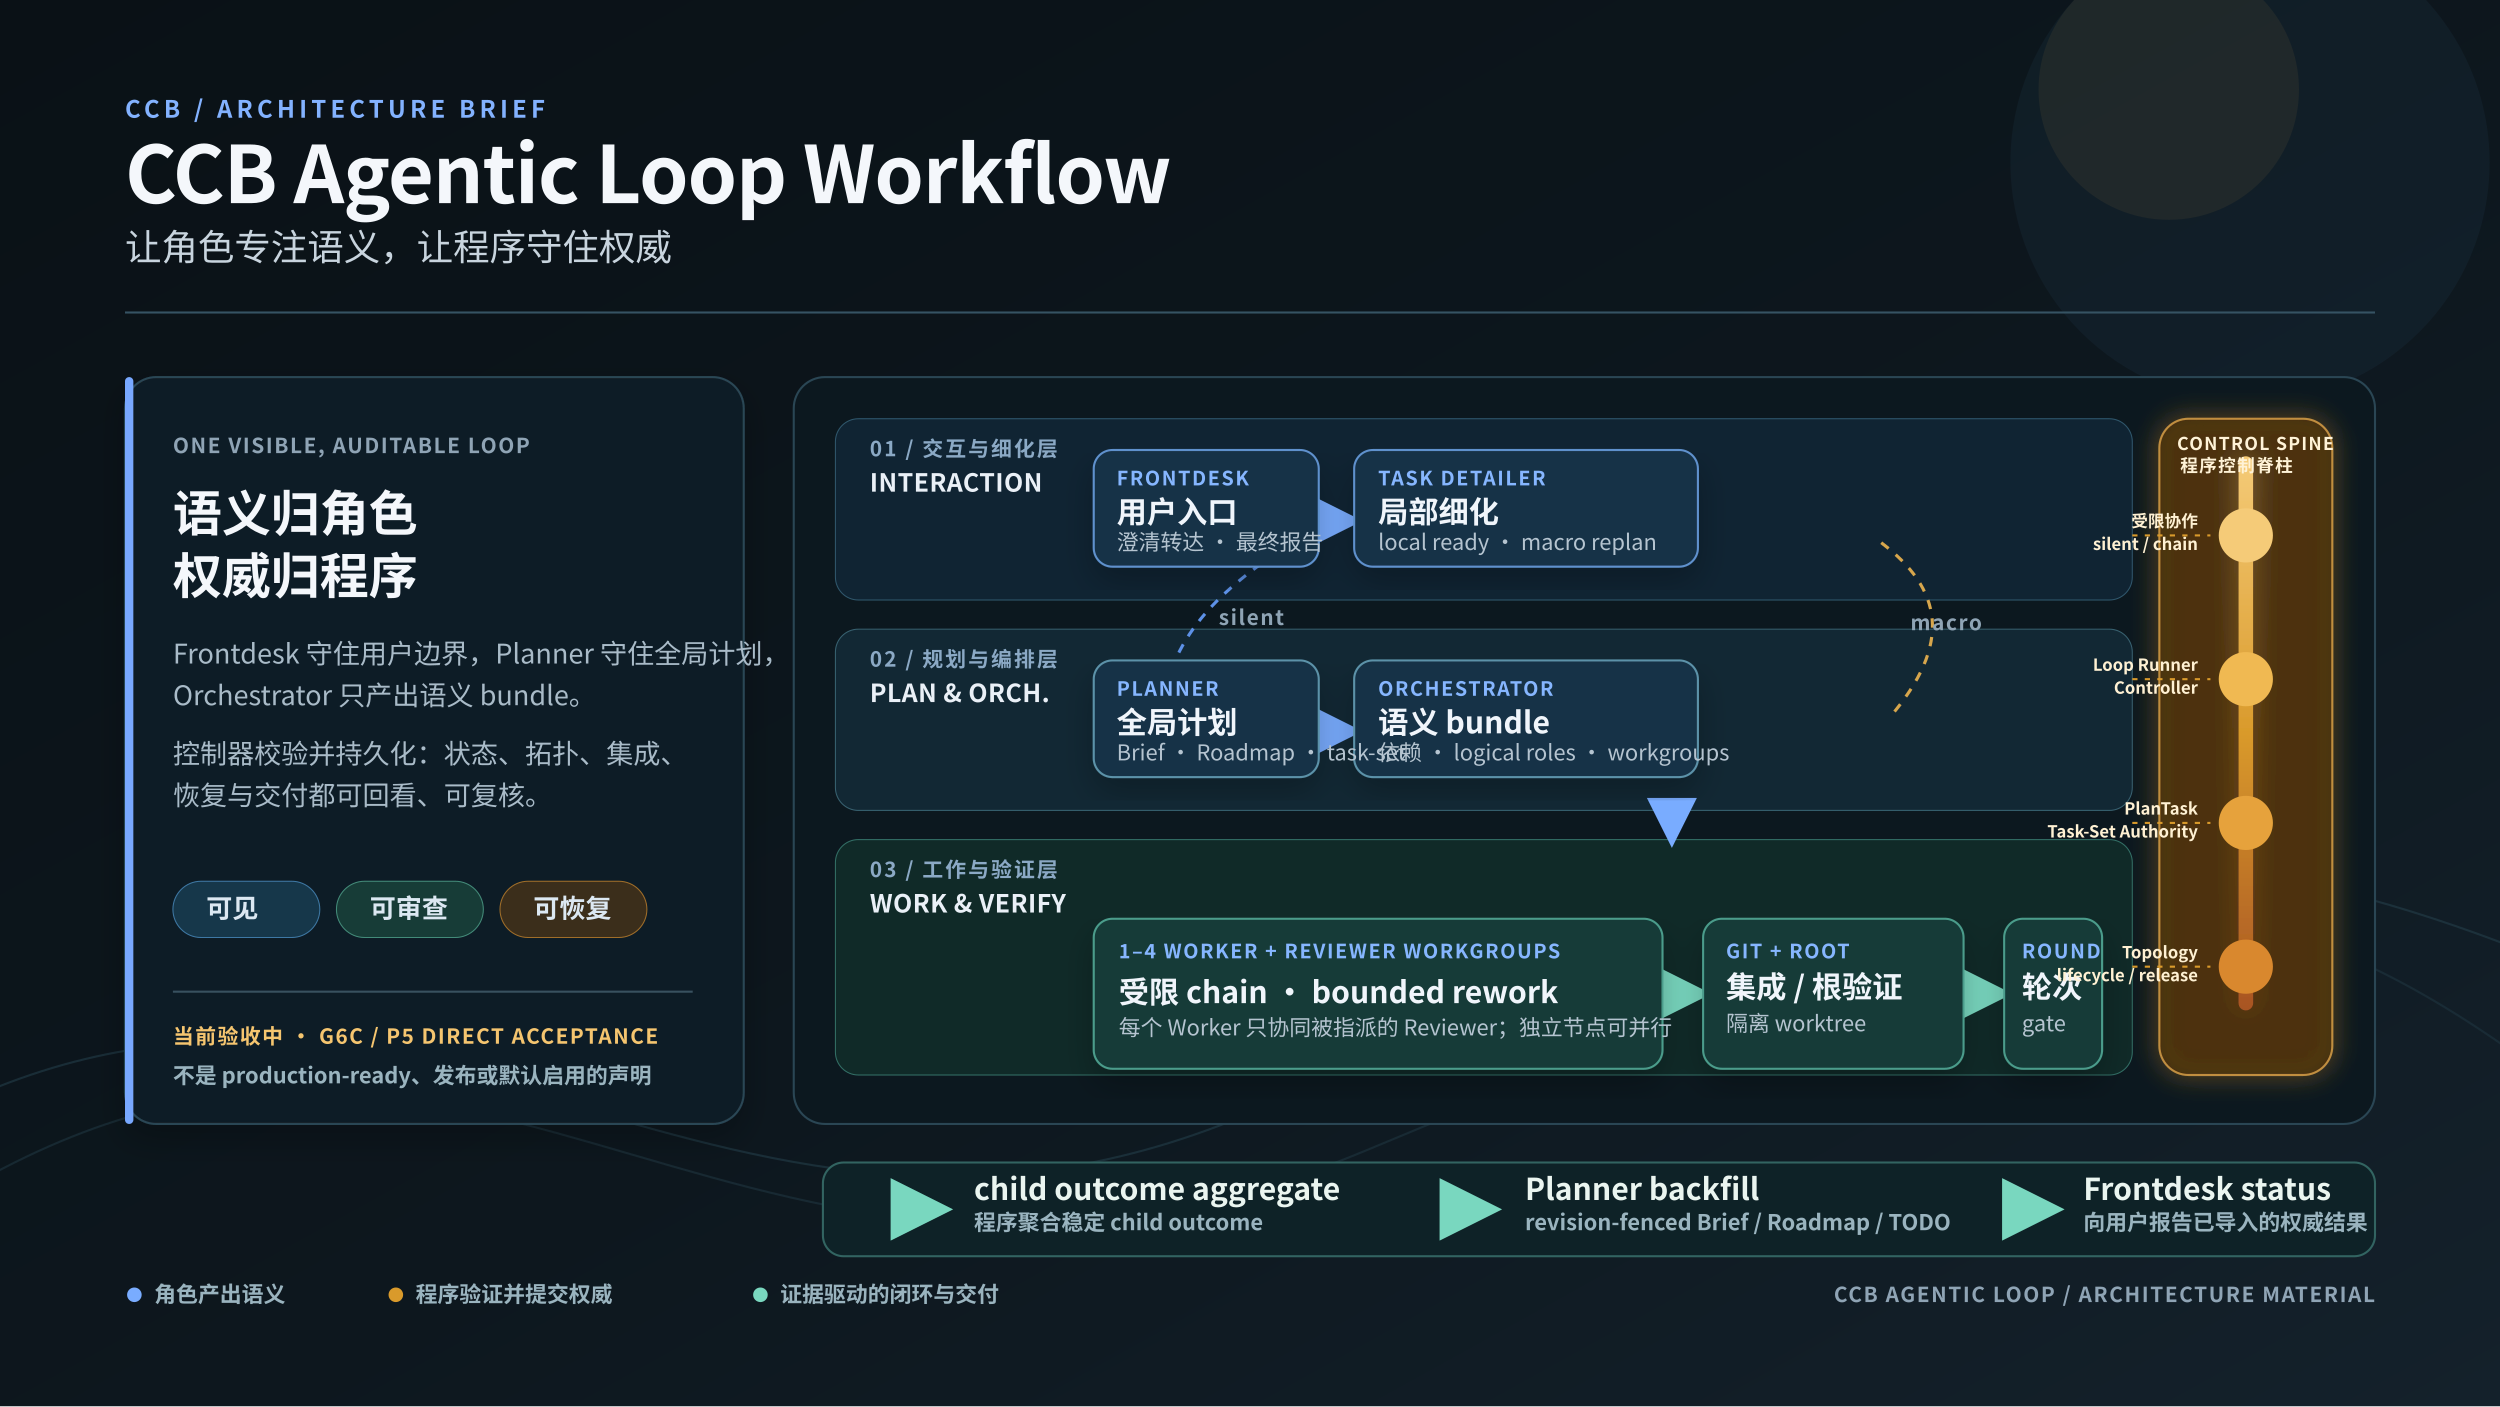
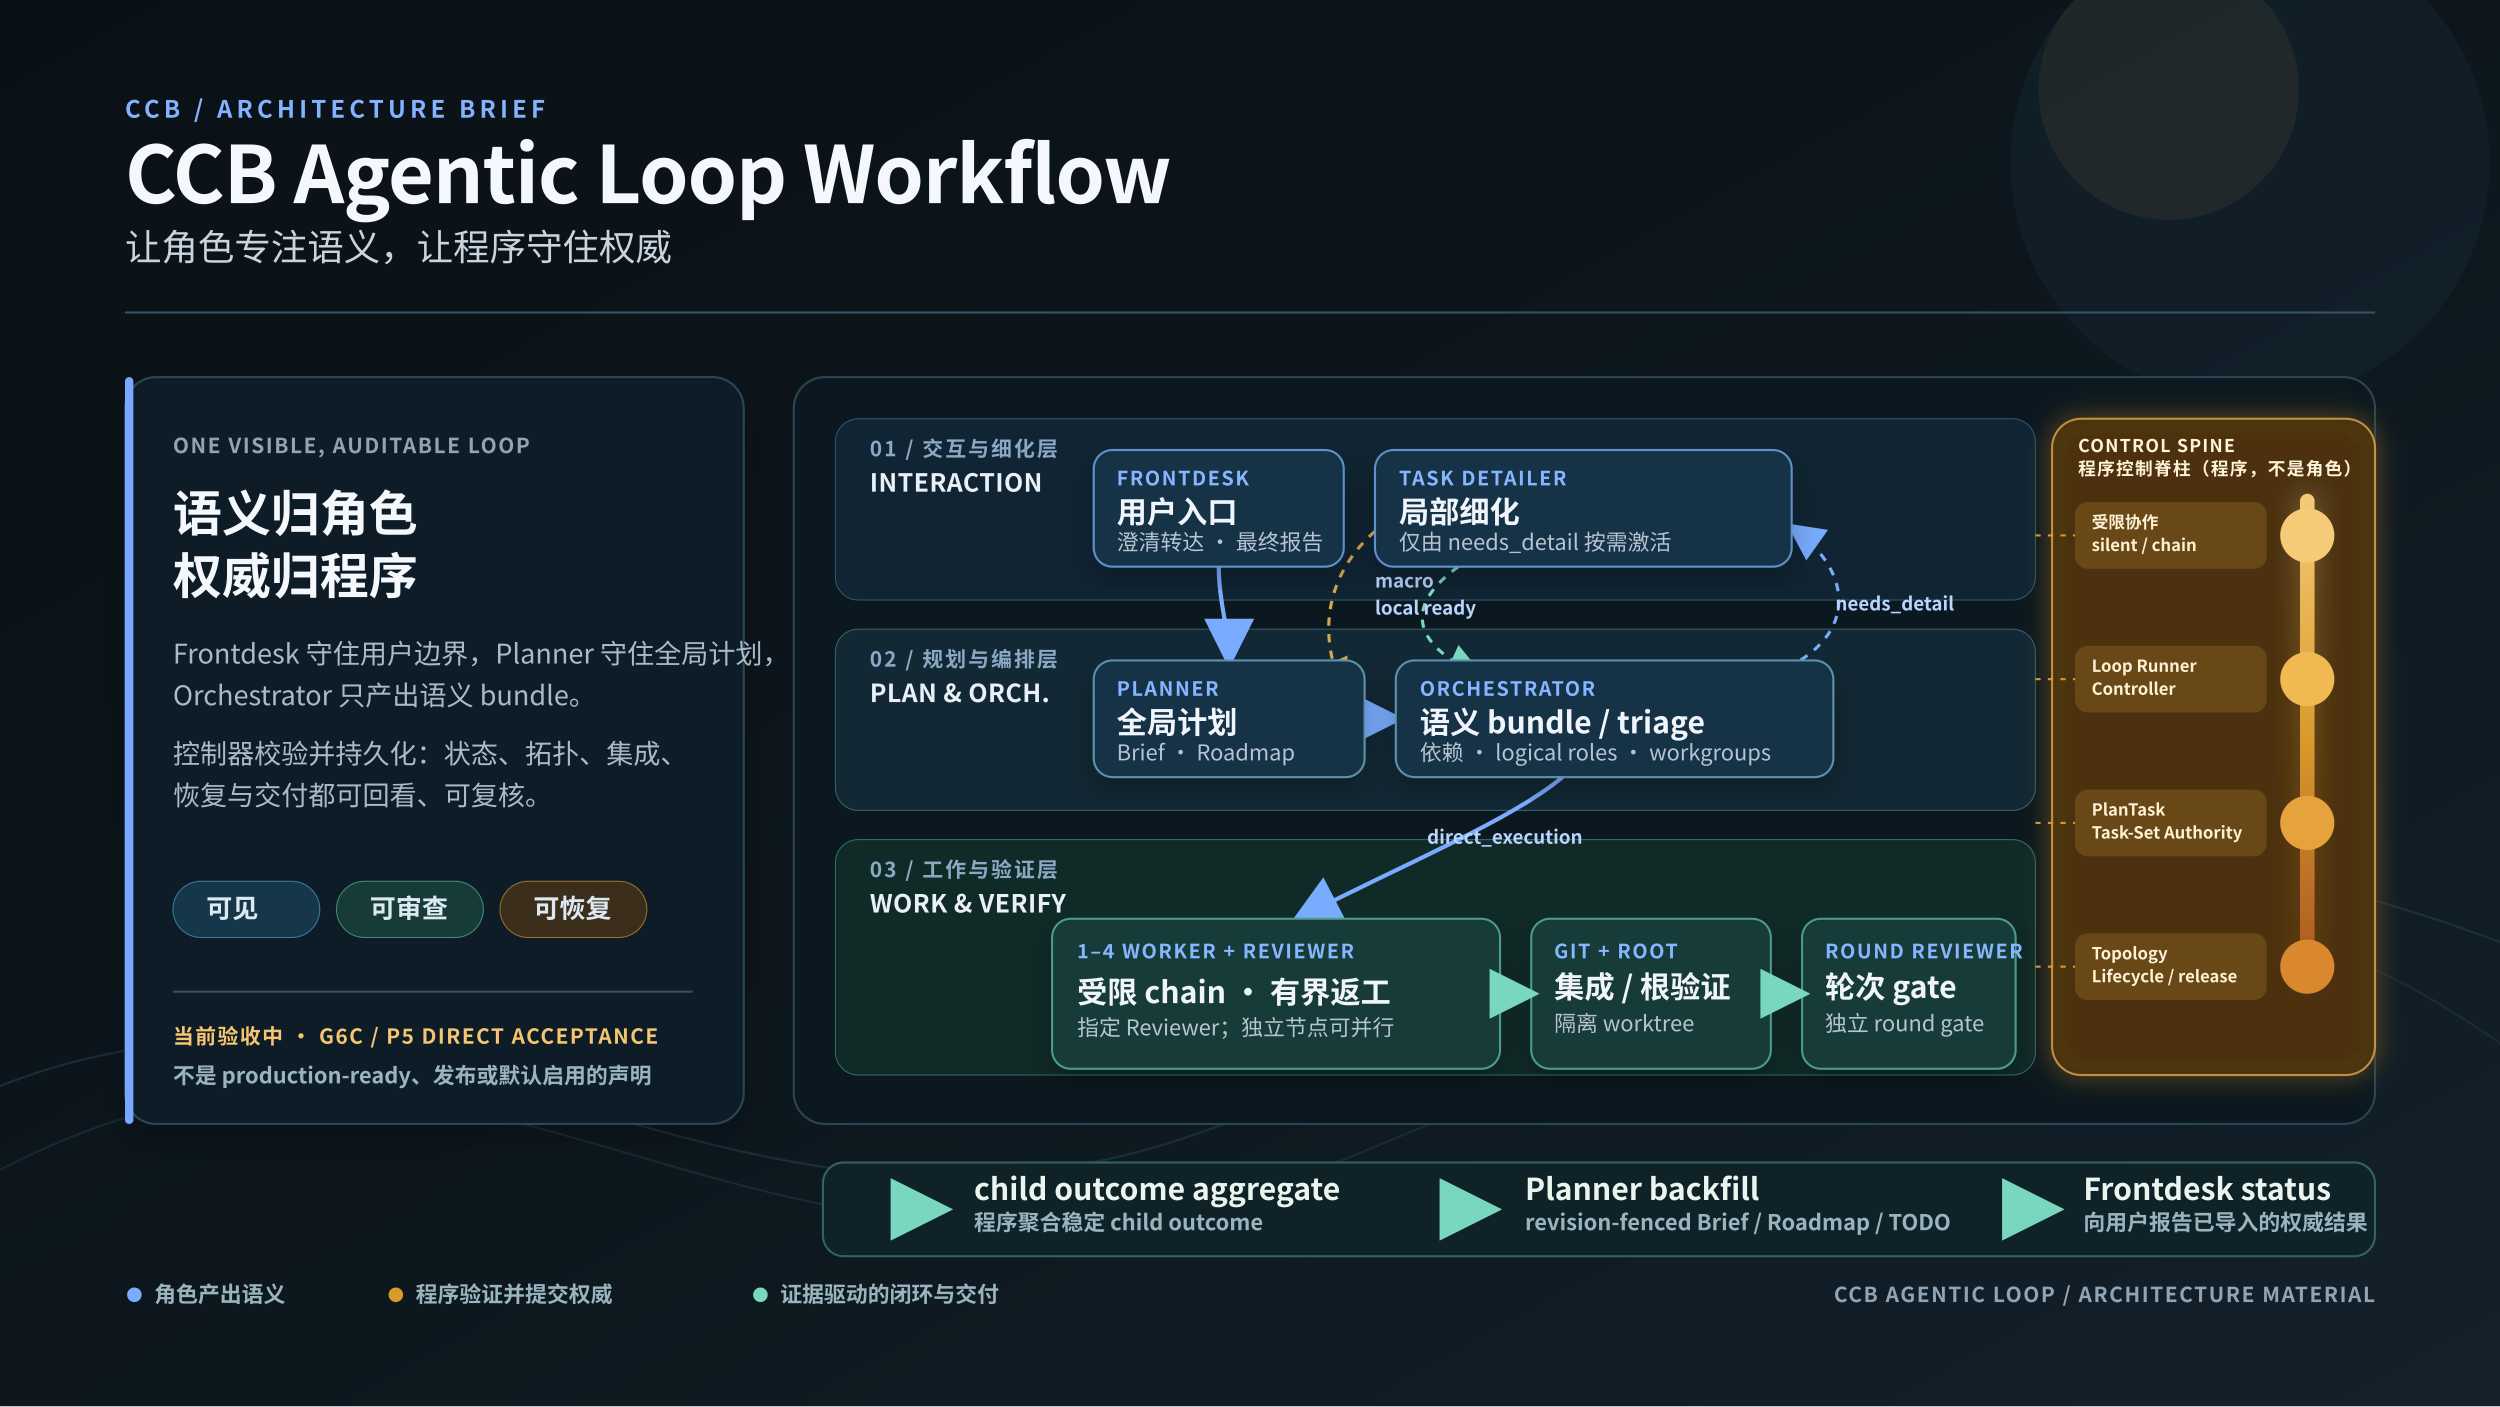
<svg xmlns="http://www.w3.org/2000/svg" width="2400" height="1350" viewBox="0 0 2400 1350" role="img" aria-labelledby="title desc">
  <defs>
    <linearGradient id="bg" x1="0" y1="0" x2="1" y2="1">
      <stop offset="0" stop-color="#0A1116" />
      <stop offset="0.55" stop-color="#0D171E" />
      <stop offset="1" stop-color="#14212B" />
    </linearGradient>
    <linearGradient id="spine" x1="0" y1="0" x2="0" y2="1">
      <stop offset="0" stop-color="#F5CB78" />
      <stop offset="0.5" stop-color="#D99A2B" />
      <stop offset="1" stop-color="#A85422" />
    </linearGradient>
    <linearGradient id="line" x1="0" y1="0" x2="1" y2="0">
      <stop offset="0" stop-color="#5F8ED7" stop-opacity="0" />
      <stop offset="0.45" stop-color="#6BA4FF" />
      <stop offset="1" stop-color="#84D7C4" stop-opacity="0.25" />
    </linearGradient>
    <filter id="glow" x="-30%" y="-30%" width="160%" height="160%">
      <feGaussianBlur stdDeviation="12" result="blur" />
      <feMerge>
        <feMergeNode in="blur" />
        <feMergeNode in="SourceGraphic" />
      </feMerge>
    </filter>
    <filter id="softShadow" x="-10%" y="-10%" width="120%" height="130%">
      <feDropShadow dx="0" dy="14" stdDeviation="16" flood-color="#000000" flood-opacity="0.24" />
    </filter>
    <marker id="arrowBlue" markerWidth="12" markerHeight="12" refX="10" refY="6" orient="auto">
      <path d="M0,0 L12,6 L0,12 Z" fill="#79ACFF" />
    </marker>
    <marker id="arrowMint" markerWidth="12" markerHeight="12" refX="10" refY="6" orient="auto">
      <path d="M0,0 L12,6 L0,12 Z" fill="#79D7BF" />
    </marker>
+     <marker id="arrowAmber" markerWidth="12" markerHeight="12" refX="10" refY="6" orient="auto">
+       <path d="M0,0 L12,6 L0,12 Z" fill="#D7A64C" />
+     </marker>
    <style>
      text { font-family: "Noto Sans CJK SC", "Microsoft YaHei", "WenQuanYi Zen Hei", sans-serif; }
      .eyebrow { font-size: 23px; font-weight: 700; letter-spacing: 4px; fill: #83B2FF; }
      .title { font-size: 76px; font-weight: 800; letter-spacing: -1px; fill: #F4F7FB; }
      .subtitle { font-size: 35px; font-weight: 500; fill: #C8D4DE; }
      .left-lead { font-size: 47px; font-weight: 750; fill: #F4F7FB; }
      .left-body { font-size: 26px; font-weight: 400; fill: #A9BBC8; }
      .micro { font-size: 20px; font-weight: 650; letter-spacing: 1.5px; fill: #8FA4B5; }
      .pill { font-size: 25px; font-weight: 700; fill: #DCE8F2; }
      .layer-kicker { font-size: 20px; font-weight: 800; letter-spacing: 2px; fill: #8BA9C5; }
      .layer-title { font-size: 24px; font-weight: 800; letter-spacing: 0.4px; fill: #EAF0F7; }
      .card-title { font-size: 29px; font-weight: 800; fill: #F0F5FB; }
      .card-en { font-size: 19px; font-weight: 700; letter-spacing: 1.5px; fill: #86B6FF; }
      .card-body { font-size: 21px; font-weight: 450; fill: #B5C4D0; }
+       .flow-label { font-size: 18px; font-weight: 800; fill: #B9D4FF; }
      .spine-title { font-size: 17px; font-weight: 800; letter-spacing: 1.2px; fill: #FFF3D7; }
      .spine-body { font-size: 16px; font-weight: 650; fill: #FFF1D3; }
      .foot-strong { font-size: 29px; font-weight: 800; fill: #EAF5F0; }
      .foot { font-size: 21px; font-weight: 550; fill: #9AB4BF; }
      .status { font-size: 20px; font-weight: 800; letter-spacing: 1.4px; fill: #F5C56F; }
    </style>
  </defs>
  <rect width="2400" height="1350" fill="url(#bg)" />
  <path d="M-80 1080 C400 820, 690 1300, 1220 1060 S2020 730, 2510 950" fill="none" stroke="#25414D" stroke-width="2" opacity="0.55" />
  <path d="M-20 1134 C470 860, 720 1350, 1310 1105 S2090 770, 2440 1030" fill="none" stroke="#1D333D" stroke-width="2" opacity="0.65" />
  <circle cx="2160" cy="156" r="230" fill="#315878" opacity="0.11" />
  <circle cx="2082" cy="86" r="125" fill="#D29F4B" opacity="0.08" />
  <g transform="translate(120 113)">
    <text class="eyebrow">CCB / ARCHITECTURE BRIEF</text>
    <text y="82" class="title">CCB Agentic Loop Workflow</text>
    <text y="137" class="subtitle">让角色专注语义，让程序守住权威</text>
  </g>
  <line x1="120" y1="300" x2="2280" y2="300" stroke="#365363" stroke-width="2" />
  <g filter="url(#softShadow)">
    <rect x="120" y="362" width="594" height="717" rx="30" fill="#101D25" stroke="#2B4655" stroke-width="2" />
    <rect x="120" y="362" width="8" height="717" rx="4" fill="#78A8FF" />
  </g>
  <text x="166" y="435" class="micro">ONE VISIBLE, AUDITABLE LOOP</text>
  <text x="166" y="510" class="left-lead">语义归角色</text>
  <text x="166" y="570" class="left-lead">权威归程序</text>
  <text x="166" y="637" class="left-body">Frontdesk 守住用户边界，Planner 守住全局计划，</text>
  <text x="166" y="677" class="left-body">Orchestrator 只产出语义 bundle。</text>
  <text x="166" y="733" class="left-body">控制器校验并持久化：状态、拓扑、集成、</text>
  <text x="166" y="773" class="left-body">恢复与交付都可回看、可复核。</text>
  <g transform="translate(166 846)">
    <rect width="141" height="54" rx="27" fill="#16374A" stroke="#3E78A4" />
    <text x="32" y="35" class="pill">可见</text>
    <rect x="157" width="141" height="54" rx="27" fill="#173C37" stroke="#438B79" />
    <text x="189" y="35" class="pill">可审查</text>
    <rect x="314" width="141" height="54" rx="27" fill="#3B2E1B" stroke="#A06E29" />
    <text x="346" y="35" class="pill">可恢复</text>
  </g>
  <line x1="166" y1="952" x2="665" y2="952" stroke="#38515F" stroke-width="2" />
  <text x="166" y="1002" class="status">当前验收中  ·  G6C / P5 DIRECT ACCEPTANCE</text>
  <text x="166" y="1040" class="foot">不是 production-ready、发布或默认启用的声明</text>
  <rect x="762" y="362" width="1518" height="717" rx="30" fill="#0C181F" stroke="#2A4654" stroke-width="2" />
  <g opacity="0.95">
-     <rect x="802" y="402" width="1245" height="174" rx="22" fill="#102534" stroke="#315A70" />
-     <rect x="802" y="604" width="1245" height="174" rx="22" fill="#122936" stroke="#3A6574" />
-     <rect x="802" y="806" width="1245" height="226" rx="22" fill="#102B29" stroke="#347369" />
+     <rect x="802" y="402" width="1152" height="174" rx="22" fill="#102534" stroke="#315A70" />
+     <rect x="802" y="604" width="1152" height="174" rx="22" fill="#122936" stroke="#3A6574" />
+     <rect x="802" y="806" width="1152" height="226" rx="22" fill="#102B29" stroke="#347369" />
  </g>
  <text x="835" y="438" class="layer-kicker">01 / 交互与细化层</text>
  <text x="835" y="472" class="layer-title">INTERACTION</text>
  <text x="835" y="640" class="layer-kicker">02 / 规划与编排层</text>
  <text x="835" y="674" class="layer-title">PLAN &amp; ORCH.</text>
  <text x="835" y="842" class="layer-kicker">03 / 工作与验证层</text>
  <text x="835" y="876" class="layer-title">WORK &amp; VERIFY</text>
-   <path d="M1266 500 H1300" stroke="#79ACFF" stroke-width="4" marker-end="url(#arrowBlue)" />
-   <path d="M1266 702 H1300" stroke="#79ACFF" stroke-width="4" marker-end="url(#arrowBlue)" />
-   <path d="M1605 778 V806" stroke="#79ACFF" stroke-width="4" marker-end="url(#arrowBlue)" />
-   <path d="M1596 954 H1635" stroke="#79D7BF" stroke-width="4" marker-end="url(#arrowMint)" />
-   <path d="M1885 954 H1924" stroke="#79D7BF" stroke-width="4" marker-end="url(#arrowMint)" />
-   <path d="M1240 521 C1160 573,1120 619,1115 690" fill="none" stroke="#5D91E7" stroke-width="3" stroke-dasharray="9 9" />
-   <path d="M1806 521 C1864 565,1876 617,1813 690" fill="none" stroke="#D7A64C" stroke-width="3" stroke-dasharray="9 9" />
-   <text x="1170" y="600" class="micro" fill="#78A8FF">silent</text>
-   <text x="1834" y="605" class="micro" fill="#F1C36B">macro</text>
+   <path d="M1170 544 C1170 578 1180 606 1180 634" fill="none" stroke="#79ACFF" stroke-width="4" marker-end="url(#arrowBlue)" />
+   <path d="M1310 690 H1340" stroke="#79ACFF" stroke-width="4" marker-end="url(#arrowBlue)" />
+   <path d="M1500 746 C1450 788 1342 832 1246 882" fill="none" stroke="#79ACFF" stroke-width="4" marker-end="url(#arrowBlue)" />
+   <text x="1370" y="810" class="flow-label">direct_execution</text>
+   <path d="M1700 648 C1785 615 1782 550 1720 506" fill="none" stroke="#79ACFF" stroke-width="3" stroke-dasharray="8 8" marker-end="url(#arrowBlue)" />
+   <text x="1762" y="586" class="flow-label">needs_detail</text>
+   <path d="M1400 544 C1350 580 1352 617 1420 648" fill="none" stroke="#79D7BF" stroke-width="3" stroke-dasharray="8 8" marker-end="url(#arrowMint)" />
+   <text x="1320" y="590" class="flow-label">local ready</text>
+   <path d="M1320 510 C1280 545 1260 600 1290 664" fill="none" stroke="#D7A64C" stroke-width="3" stroke-dasharray="8 8" marker-end="url(#arrowAmber)" />
+   <text x="1320" y="564" class="flow-label" fill="#F1C36B">macro</text>
  <g filter="url(#softShadow)">
-     <rect x="1050" y="432" width="216" height="112" rx="18" fill="#173047" stroke="#5E91CD" stroke-width="2" />
-     <rect x="1300" y="432" width="330" height="112" rx="18" fill="#173047" stroke="#5E91CD" stroke-width="2" />
+     <rect x="1050" y="432" width="240" height="112" rx="18" fill="#173047" stroke="#5E91CD" stroke-width="2" />
+     <rect x="1320" y="432" width="400" height="112" rx="18" fill="#173047" stroke="#5E91CD" stroke-width="2" />
  </g>
  <text x="1072" y="466" class="card-en">FRONTDESK</text>
  <text x="1072" y="502" class="card-title">用户入口</text>
  <text x="1072" y="528" class="card-body">澄清转达 · 最终报告</text>
-   <text x="1323" y="466" class="card-en">TASK DETAILER</text>
-   <text x="1323" y="502" class="card-title">局部细化</text>
-   <text x="1323" y="528" class="card-body">local ready · macro replan</text>
+   <text x="1343" y="466" class="card-en">TASK DETAILER</text>
+   <text x="1343" y="502" class="card-title">局部细化</text>
+   <text x="1343" y="528" class="card-body">仅由 needs_detail 按需激活</text>
  <g filter="url(#softShadow)">
-     <rect x="1050" y="634" width="216" height="112" rx="18" fill="#183346" stroke="#5B92A9" stroke-width="2" />
-     <rect x="1300" y="634" width="330" height="112" rx="18" fill="#183346" stroke="#5B92A9" stroke-width="2" />
+     <rect x="1050" y="634" width="260" height="112" rx="18" fill="#183346" stroke="#5B92A9" stroke-width="2" />
+     <rect x="1340" y="634" width="420" height="112" rx="18" fill="#183346" stroke="#5B92A9" stroke-width="2" />
  </g>
  <text x="1072" y="668" class="card-en">PLANNER</text>
  <text x="1072" y="704" class="card-title">全局计划</text>
-   <text x="1072" y="730" class="card-body">Brief · Roadmap · task-set</text>
-   <text x="1323" y="668" class="card-en">ORCHESTRATOR</text>
-   <text x="1323" y="704" class="card-title">语义 bundle</text>
-   <text x="1323" y="730" class="card-body">依赖 · logical roles · workgroups</text>
+   <text x="1072" y="730" class="card-body">Brief · Roadmap</text>
+   <text x="1363" y="668" class="card-en">ORCHESTRATOR</text>
+   <text x="1363" y="704" class="card-title">语义 bundle / triage</text>
+   <text x="1363" y="730" class="card-body">依赖 · logical roles · workgroups</text>
  <g filter="url(#softShadow)">
-     <rect x="1050" y="882" width="546" height="144" rx="18" fill="#123A37" stroke="#4B9C8B" stroke-width="2" />
-     <rect x="1635" y="882" width="250" height="144" rx="18" fill="#123A37" stroke="#4B9C8B" stroke-width="2" />
-     <rect x="1924" y="882" width="94" height="144" rx="18" fill="#123A37" stroke="#4B9C8B" stroke-width="2" />
+     <rect x="1010" y="882" width="430" height="144" rx="18" fill="#123A37" stroke="#4B9C8B" stroke-width="2" />
+     <rect x="1470" y="882" width="230" height="144" rx="18" fill="#123A37" stroke="#4B9C8B" stroke-width="2" />
+     <rect x="1730" y="882" width="205" height="144" rx="18" fill="#123A37" stroke="#4B9C8B" stroke-width="2" />
  </g>
-   <text x="1074" y="920" class="card-en">1–4 WORKER + REVIEWER WORKGROUPS</text>
-   <text x="1074" y="963" class="card-title">受限 chain · bounded rework</text>
-   <text x="1074" y="994" class="card-body">每个 Worker 只协同被指派的 Reviewer；独立节点可并行</text>
-   <text x="1657" y="920" class="card-en">GIT + ROOT</text>
-   <text x="1657" y="958" class="card-title">集成 / 根验证</text>
-   <text x="1657" y="990" class="card-body">隔离 worktree</text>
-   <text x="1941" y="920" class="card-en">ROUND</text>
-   <text x="1941" y="958" class="card-title">轮次</text>
-   <text x="1941" y="990" class="card-body">gate</text>
+   <text x="1034" y="920" class="card-en">1–4 WORKER + REVIEWER</text>
+   <text x="1034" y="963" class="card-title">受限 chain · 有界返工</text>
+   <text x="1034" y="994" class="card-body">指定 Reviewer；独立节点可并行</text>
+   <text x="1492" y="920" class="card-en">GIT + ROOT</text>
+   <text x="1492" y="958" class="card-title">集成 / 根验证</text>
+   <text x="1492" y="990" class="card-body">隔离 worktree</text>
+   <text x="1752" y="920" class="card-en">ROUND REVIEWER</text>
+   <text x="1752" y="958" class="card-title">轮次 gate</text>
+   <text x="1752" y="990" class="card-body">独立 round gate</text>
+   <path d="M1440 954 H1470" stroke="#79D7BF" stroke-width="4" marker-end="url(#arrowMint)" />
+   <path d="M1700 954 H1730" stroke="#79D7BF" stroke-width="4" marker-end="url(#arrowMint)" />
  <g filter="url(#glow)">
-     <rect x="2073" y="402" width="166" height="630" rx="28" fill="#4F3210" opacity="0.82" stroke="#DDA145" stroke-width="2" />
-     <rect x="2149" y="438" width="14" height="532" rx="7" fill="url(#spine)" />
+     <rect x="1970" y="402" width="310" height="630" rx="28" fill="#4F3210" opacity="0.82" stroke="#DDA145" stroke-width="2" />
+     <rect x="2208" y="474" width="14" height="470" rx="7" fill="url(#spine)" />
  </g>
-   <text x="2090" y="432" class="spine-title">CONTROL SPINE</text>
-   <text x="2093" y="453" class="spine-title">程序控制脊柱</text>
+   <text x="1995" y="434" class="spine-title">CONTROL SPINE</text>
+   <text x="1995" y="456" class="spine-title">程序控制脊柱（程序，不是角色）</text>
  <g>
-     <circle cx="2156" cy="514" r="26" fill="#F5CB78" />
-     <text x="2110" y="506" text-anchor="end" class="spine-body">受限协作</text>
-     <text x="2110" y="528" text-anchor="end" class="spine-body">silent / chain</text>
-     <circle cx="2156" cy="652" r="26" fill="#F0B952" />
-     <text x="2110" y="644" text-anchor="end" class="spine-body">Loop Runner</text>
-     <text x="2110" y="666" text-anchor="end" class="spine-body">Controller</text>
-     <circle cx="2156" cy="790" r="26" fill="#E6A23C" />
-     <text x="2110" y="782" text-anchor="end" class="spine-body">PlanTask</text>
-     <text x="2110" y="804" text-anchor="end" class="spine-body">Task-Set Authority</text>
-     <circle cx="2156" cy="928" r="26" fill="#D9882E" />
-     <text x="2110" y="920" text-anchor="end" class="spine-body">Topology</text>
-     <text x="2110" y="942" text-anchor="end" class="spine-body">lifecycle / release</text>
+     <rect x="1992" y="482" width="184" height="64" rx="12" fill="#684817" />
+     <circle cx="2215" cy="514" r="26" fill="#F5CB78" />
+     <text x="2008" y="507" class="spine-body">受限协作</text>
+     <text x="2008" y="529" class="spine-body">silent / chain</text>
+     <rect x="1992" y="620" width="184" height="64" rx="12" fill="#684817" />
+     <circle cx="2215" cy="652" r="26" fill="#F0B952" />
+     <text x="2008" y="645" class="spine-body">Loop Runner</text>
+     <text x="2008" y="667" class="spine-body">Controller</text>
+     <rect x="1992" y="758" width="184" height="64" rx="12" fill="#684817" />
+     <circle cx="2215" cy="790" r="26" fill="#E6A23C" />
+     <text x="2008" y="783" class="spine-body">PlanTask</text>
+     <text x="2008" y="805" class="spine-body">Task-Set Authority</text>
+     <rect x="1992" y="896" width="184" height="64" rx="12" fill="#684817" />
+     <circle cx="2215" cy="928" r="26" fill="#D9882E" />
+     <text x="2008" y="921" class="spine-body">Topology</text>
+     <text x="2008" y="943" class="spine-body">Lifecycle / release</text>
  </g>
-   <path d="M2047 514 H2122" stroke="#D99A2B" stroke-width="2" stroke-dasharray="5 7" />
-   <path d="M2047 652 H2122" stroke="#D99A2B" stroke-width="2" stroke-dasharray="5 7" />
-   <path d="M2047 790 H2122" stroke="#D99A2B" stroke-width="2" stroke-dasharray="5 7" />
-   <path d="M2047 928 H2122" stroke="#D99A2B" stroke-width="2" stroke-dasharray="5 7" />
+   <path d="M1954 514 H1992" stroke="#D99A2B" stroke-width="2" stroke-dasharray="5 7" />
+   <path d="M1954 652 H1992" stroke="#D99A2B" stroke-width="2" stroke-dasharray="5 7" />
+   <path d="M1954 790 H1992" stroke="#D99A2B" stroke-width="2" stroke-dasharray="5 7" />
+   <path d="M1954 928 H1992" stroke="#D99A2B" stroke-width="2" stroke-dasharray="5 7" />
  <g transform="translate(790 1116)">
    <rect width="1490" height="90" rx="20" fill="#0E2227" stroke="#326461" stroke-width="2" />
    <path d="M44 45 H115" stroke="url(#line)" stroke-width="5" marker-end="url(#arrowMint)" />
    <text x="145" y="36" class="foot-strong">child outcome aggregate</text>
    <text x="145" y="65" class="foot">程序聚合稳定 child outcome</text>
    <path d="M570 45 H642" stroke="url(#line)" stroke-width="5" marker-end="url(#arrowMint)" />
    <text x="674" y="36" class="foot-strong">Planner backfill</text>
    <text x="674" y="65" class="foot">revision-fenced Brief / Roadmap / TODO</text>
    <path d="M1110 45 H1182" stroke="url(#line)" stroke-width="5" marker-end="url(#arrowMint)" />
    <text x="1210" y="36" class="foot-strong">Frontdesk status</text>
    <text x="1210" y="65" class="foot">向用户报告已导入的权威结果</text>
  </g>
  <g transform="translate(120 1250)">
    <circle cx="9" cy="-7" r="7" fill="#79ACFF" />
    <text x="28" y="0" class="foot">角色产出语义</text>
    <circle cx="260" cy="-7" r="7" fill="#D99A2B" />
    <text x="279" y="0" class="foot">程序验证并提交权威</text>
    <circle cx="610" cy="-7" r="7" fill="#79D7BF" />
    <text x="629" y="0" class="foot">证据驱动的闭环与交付</text>
    <text x="2160" y="0" text-anchor="end" class="micro">CCB AGENTIC LOOP / ARCHITECTURE MATERIAL</text>
  </g>
</svg>
